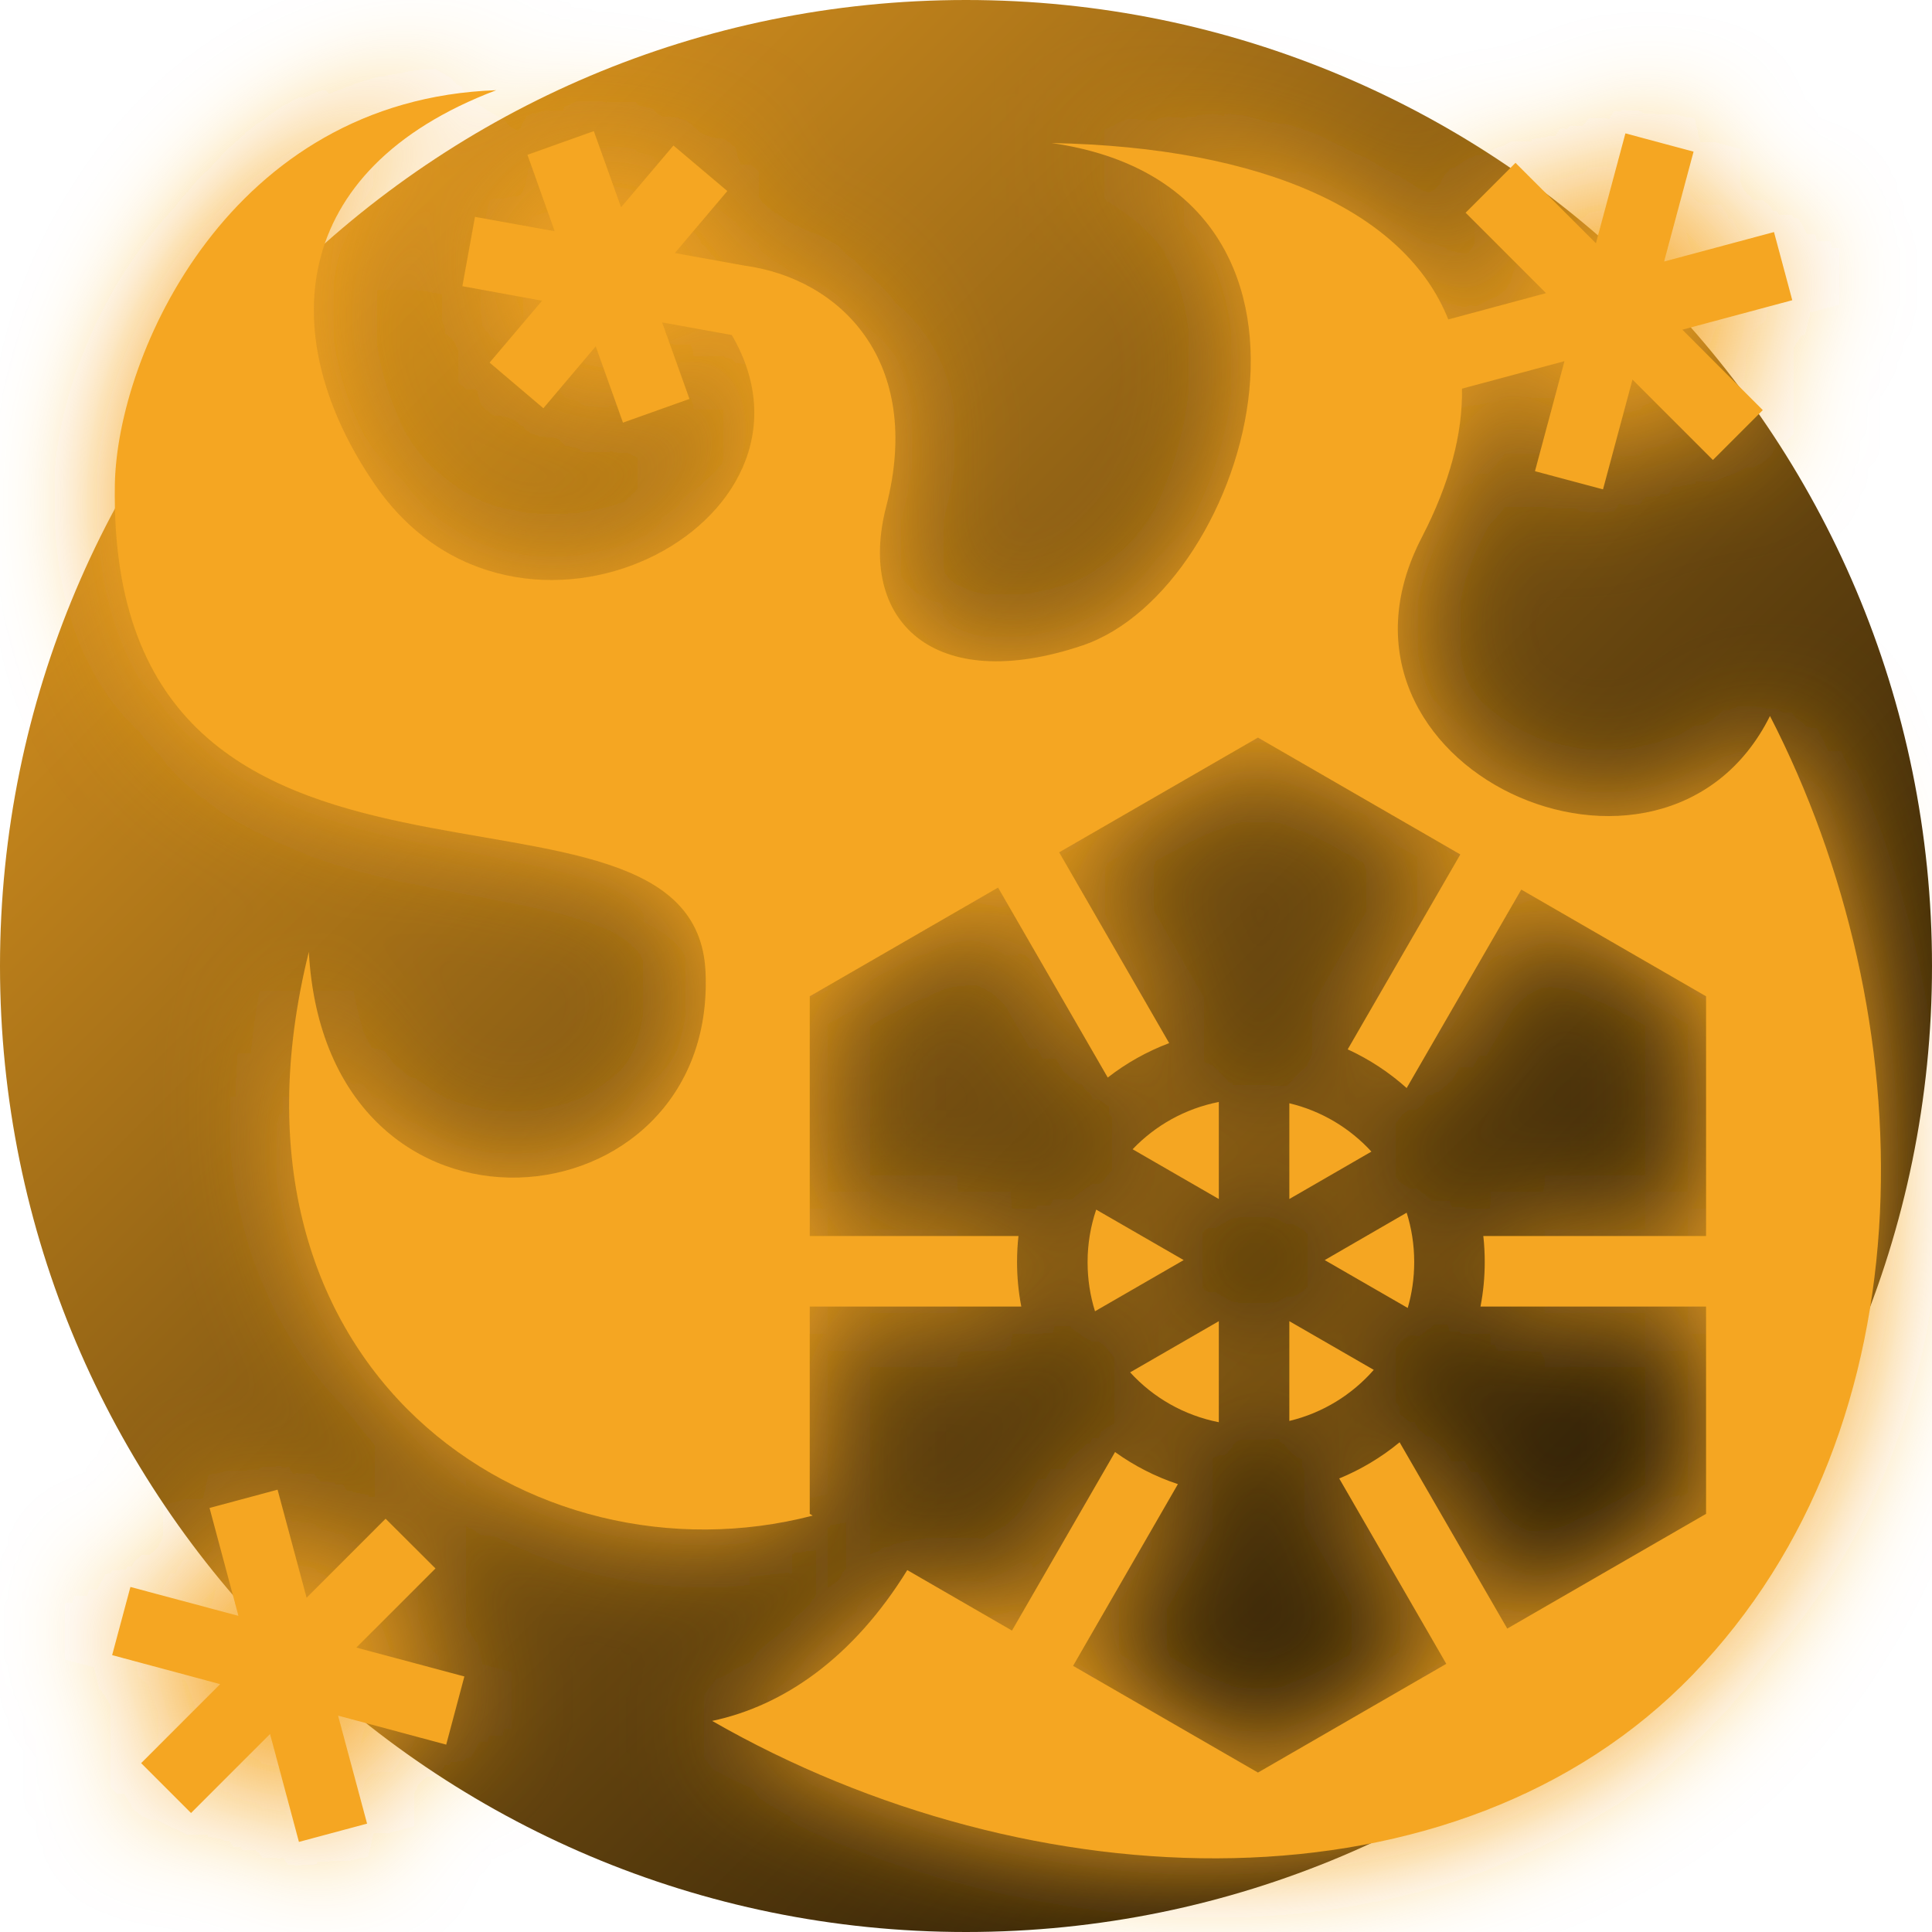
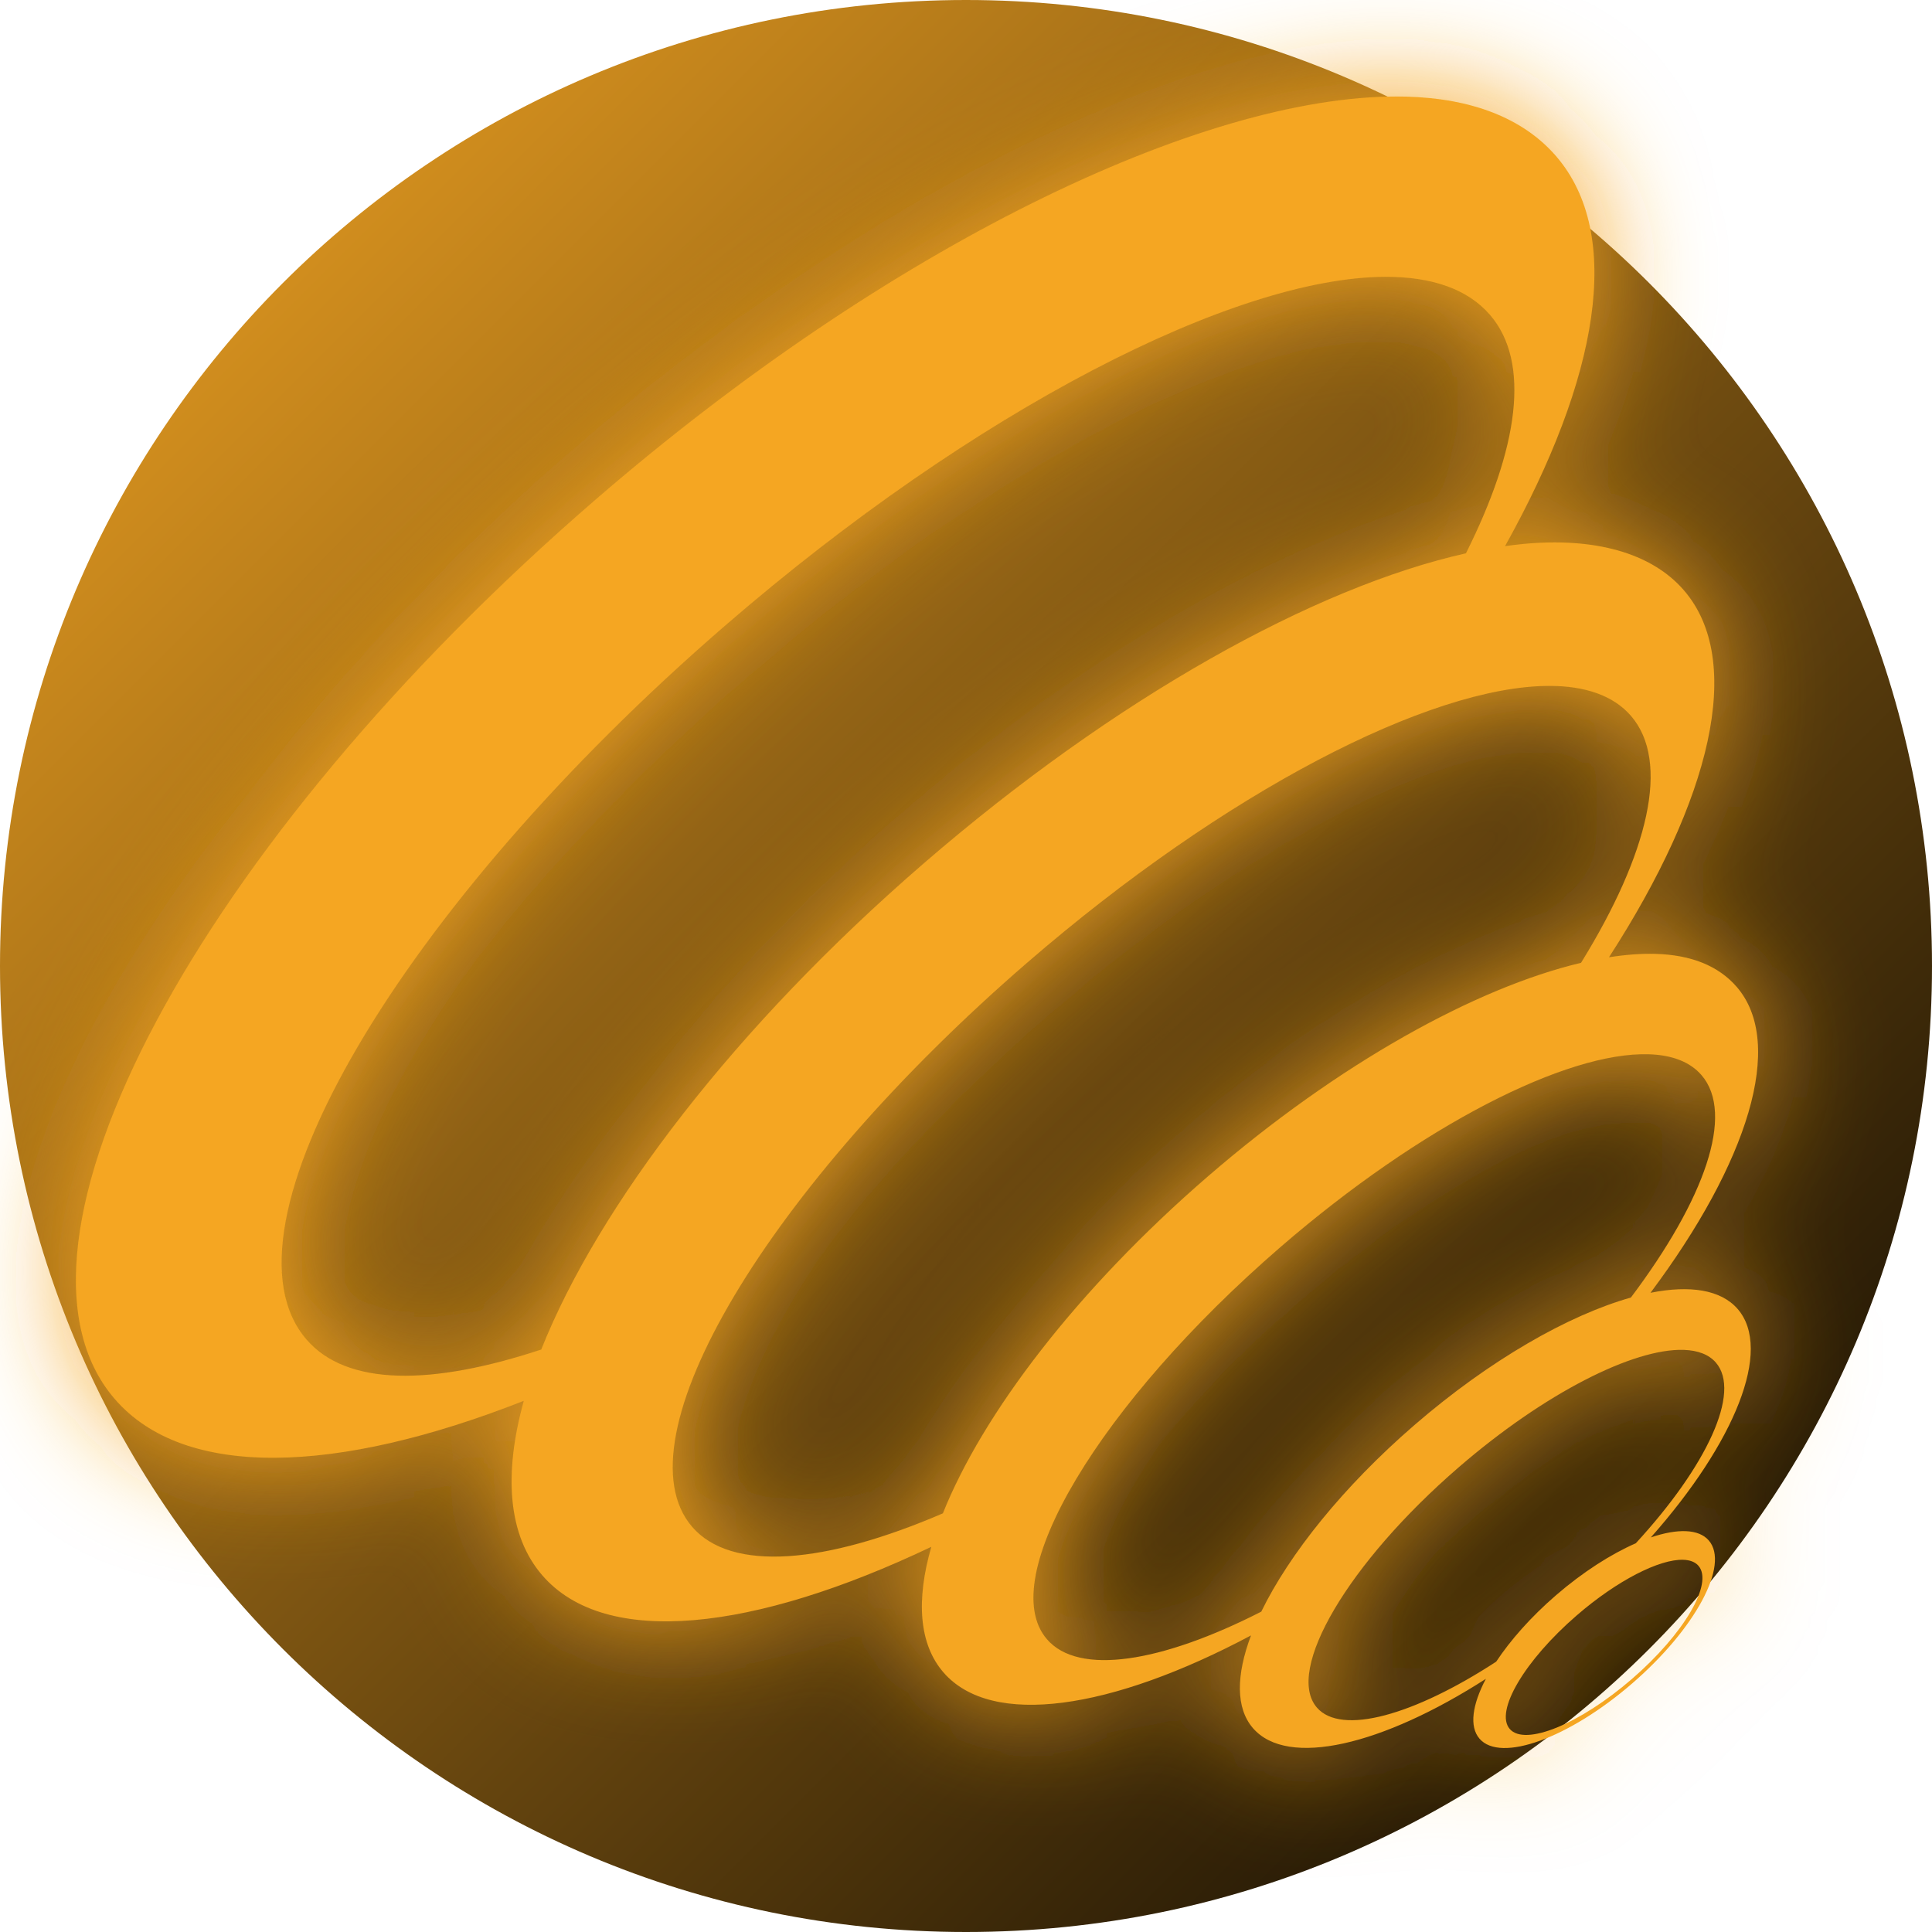
<svg xmlns="http://www.w3.org/2000/svg" viewBox="0 0 512 512" style="height: 512px; width: 512px;">
  <defs>
    <filter id="shadow-1" height="300%" width="300%" x="-100%" y="-100%">
      <feFlood flood-color="rgba(245, 166, 35, 1)" result="flood" />
      <feComposite in="flood" in2="SourceGraphic" operator="atop" result="composite" />
      <feGaussianBlur in="composite" stdDeviation="15" result="blur" />
      <feOffset dx="0" dy="0" result="offset" />
      <feComposite in="SourceGraphic" in2="offset" operator="over" />
    </filter>
-     <linearGradient x1="0" x2="1" y1="0" y2="1" id="lorc-frostfire-gradient-0">
+     <linearGradient x1="0" x2="1" y1="0" y2="1" id="lorc-tornado-discs-gradient-0">
      <stop offset="0%" stop-color="#f5a623" stop-opacity="1" />
      <stop offset="100%" stop-color="#000000" stop-opacity="1" />
    </linearGradient>
  </defs>
-   <circle cx="256" cy="256" r="256" fill="url(#lorc-frostfire-gradient-0)" />
+   <circle cx="256" cy="256" r="256" fill="url(#lorc-tornado-discs-gradient-0)" />
  <g class="" transform="translate(0,0)" style="">
-     <path d="M131.5 23.906c-70.56 2.47-100.474 70.008-101.063 104.53-2.2 129.255 153.66 66.31 156.532 129.064 3.123 68.31-100.445 78.95-105.126-5.25-27.54 110.96 59.15 168.72 133.53 149.406l-.78-.47v-54.936h56.062c-.74-3.815-1.125-7.757-1.125-11.78 0-2.337.122-4.637.376-6.908h-55.312v-63.53l49.906-28.813 29.063 50.343c4.896-3.81 10.38-6.91 16.28-9.125l-29.156-50.563 52.688-30.406L387 226.437l-29.844 51.656c5.724 2.623 10.99 6.094 15.625 10.25l30.376-52.594 48.97 28.28v63.533h-59.032c.254 2.27.375 4.57.375 6.906 0 4.023-.386 7.965-1.126 11.78h59.78v54.938l-52.687 30.406-28.53-49.375c-4.782 3.953-10.182 7.2-16 9.592l28.374 49.125-49.905 28.813-49-28.28 27.78-48.158c-6.003-1.986-11.612-4.88-16.655-8.5l-27.313 47.313-27.75-16.03c-14.41 23.334-32.845 35.984-51.718 39.967 84.677 48.568 197.274 52.484 259.874-12.25 64.14-66.327 61.303-174.725 20.47-254.062-28.28 56.73-123.93 13.764-92.283-47.313 7.413-14.303 10.865-27.54 10.658-39.437l27.156-7.28-7.813 29.155 18.033 4.813 7.812-29.094 21.313 21.312 13.218-13.22-21.312-21.31 29.125-7.814-4.845-18.062L441 69.313l7.813-29.126-18.063-4.843-7.813 29.125-21.312-21.314-13.22 13.22 21.314 21.312-25.908 6.968c-11.268-28.337-48.504-45.664-105.156-46.75 84.123 12.04 52.984 118.1 8.188 133.156-39.562 13.3-59.797-6.677-52-36.78 10.018-38.682-12.282-60.445-37.47-63.876l-18.53-3.344 13.906-16.437-14.28-12.063-13.876 16.376-7.22-20.188-17.593 6.28L147 61.28l-21.125-3.81-3.344 18.374 21.126 3.844-13.906 16.406L144 108.188l13.875-16.407 7.22 20.22 17.624-6.28-7.25-20.282 18.468 3.343c29.282 50.18-56.84 94.55-94.563 39.657-26.562-38.65-23.513-83.452 32.125-104.53zM323 292.03c-8.926 1.76-16.83 6.225-22.844 12.533L323 317.75v-25.72zm18.688.345v25.375l21.75-12.563c-5.71-6.233-13.224-10.775-21.75-12.812zM290.5 320.563c-1.465 4.36-2.28 9.033-2.28 13.906 0 4.546.684 8.92 1.967 13.03l23.5-13.563-23.187-13.375zm82.28.812l-21.717 12.563 22 12.687c1.115-3.856 1.718-7.927 1.718-12.156 0-4.573-.702-8.967-2-13.095zM323 350.125l-23.5 13.563c6.09 6.676 14.247 11.395 23.5 13.218v-26.78zm18.688 0v26.438c8.843-2.113 16.594-6.937 22.375-13.532l-22.375-12.905zM73.563 394.78l-18.032 4.845 7.657 28.594-28.624-7.658-4.844 18.063 28.624 7.688-20.938 20.937 13.22 13.22 20.937-20.94 7.656 28.595 18.06-4.844-7.686-28.624 28.656 7.688 4.813-18.063-28.626-7.655 20.97-20.97-13.22-13.186-20.937 20.936-7.688-28.625z" fill="#f5a623" fill-opacity="1" filter="url(#shadow-1)" />
+     <path d="M370.203 25.574c-51.962-.07-134.69 39.665-212.467 106.908-105.35 91.08-162.303 197.81-127.316 238.28 18.474 21.37 58.867 19.968 108.39.476-5.416 19.54-4.192 35.717 4.91 46.244 16.727 19.35 56.123 14.81 103.09-7.556-4.062 14.072-3.303 25.733 3.198 33.252 12.79 14.793 44.6 9.873 81.523-9.772-3.955 10.502-4.084 19.25.517 24.57 9.158 10.593 34.315 4.552 61.724-13.066-3.608 6.83-4.456 12.655-1.686 15.86 5.57 6.443 23.665-.123 40.443-14.627 16.777-14.505 25.892-31.46 20.32-37.903-2.694-3.117-8.353-3.187-15.36-.81 22.21-25.036 32.348-49.734 23.025-60.518-4.444-5.14-12.68-6.387-23.117-4.307 25.718-34.37 35.86-66.023 22.863-81.056-4.827-5.583-12.086-8.512-21.61-8.763l-.002.002c-3.783-.1-7.884.213-12.244.896 26.956-41.706 36.07-78.49 19.84-97.26-8.66-10.017-23.86-14.06-42.633-12.264h-.005c-1.556.15-3.148.35-4.757.574 24.82-44.517 31.488-82.575 13.52-103.36-8.747-10.115-22.45-15.314-39.714-15.77-.81-.02-1.626-.03-2.45-.032zm-3.017 47.79c12.217-.03 21.736 3.206 27.664 10.062 10.874 12.578 7.59 35.378-6.362 63.21-40.125 8.965-93.027 38.37-143.734 82.208-49.904 43.143-86.16 90.686-101.318 128.795-28.996 9.584-51.49 9.75-62.206-2.648-25.29-29.25 24.273-114.272 110.963-189.22 66.373-57.383 135.082-92.315 174.993-92.41zm43.197 108.407c9.635-.037 17.15 2.515 21.844 7.945 10.515 12.163 4.622 36.545-13.237 65.44-27.833 6.597-64.24 26.655-98.9 56.618-34.575 29.89-59.638 62.81-70.215 89.278-31.05 13.373-55.99 15.67-66.44 3.583-20.032-23.168 20.108-90.146 88.77-149.508 52.57-45.45 106.7-73.227 138.178-73.354zm26.625 97.623c6.084.2 10.85 1.986 13.902 5.517 8.93 10.33.774 33.067-18.707 58.95-16.546 4.677-37.42 16.553-57.36 33.792-18.927 16.364-33.19 34.254-40.593 49.453-26.45 13.488-48.37 17.056-56.793 7.315-13.955-16.14 14.07-62.597 61.906-103.955 37.373-32.31 75.916-51.793 97.645-51.072zm9.22 78.34c3.72.125 6.636 1.214 8.5 3.37 6.783 7.846-2.435 27.462-21.222 47.876-6.588 2.883-14.007 7.602-21.178 13.8-6.634 5.737-12.03 11.86-15.82 17.577-21.725 14.166-41.042 19.656-47.522 12.163-8.516-9.85 8.352-38.398 37.54-63.633 22.802-19.715 46.405-31.595 59.7-31.153zm-.138 55.626c1.76.058 3.14.572 4.02 1.59 4.03 4.66-3.86 18.084-17.665 30.02-13.805 11.937-28.32 17.88-32.347 13.22-4.028-4.66 3.95-18.162 17.756-30.096 10.785-9.324 21.947-14.944 28.236-14.735z" fill="#f5a623" fill-opacity="1" filter="url(#shadow-1)" />
  </g>
</svg>
